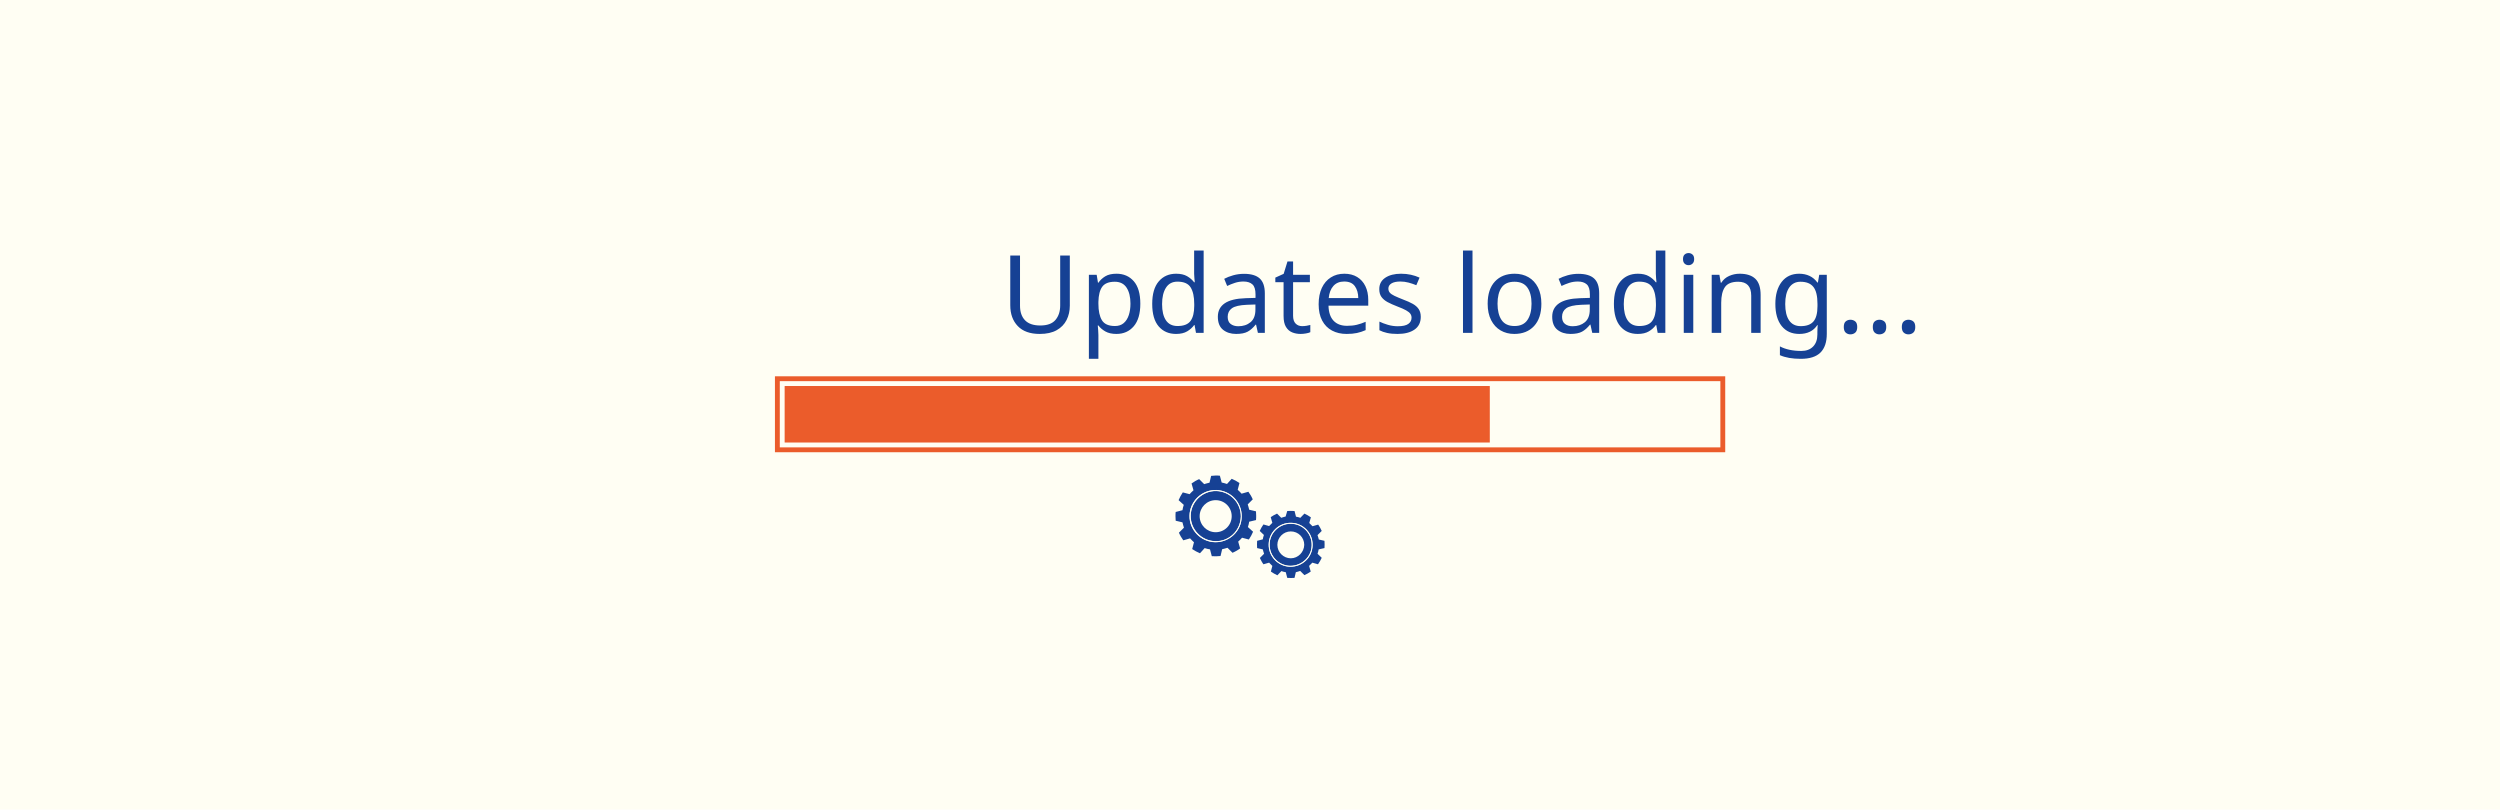
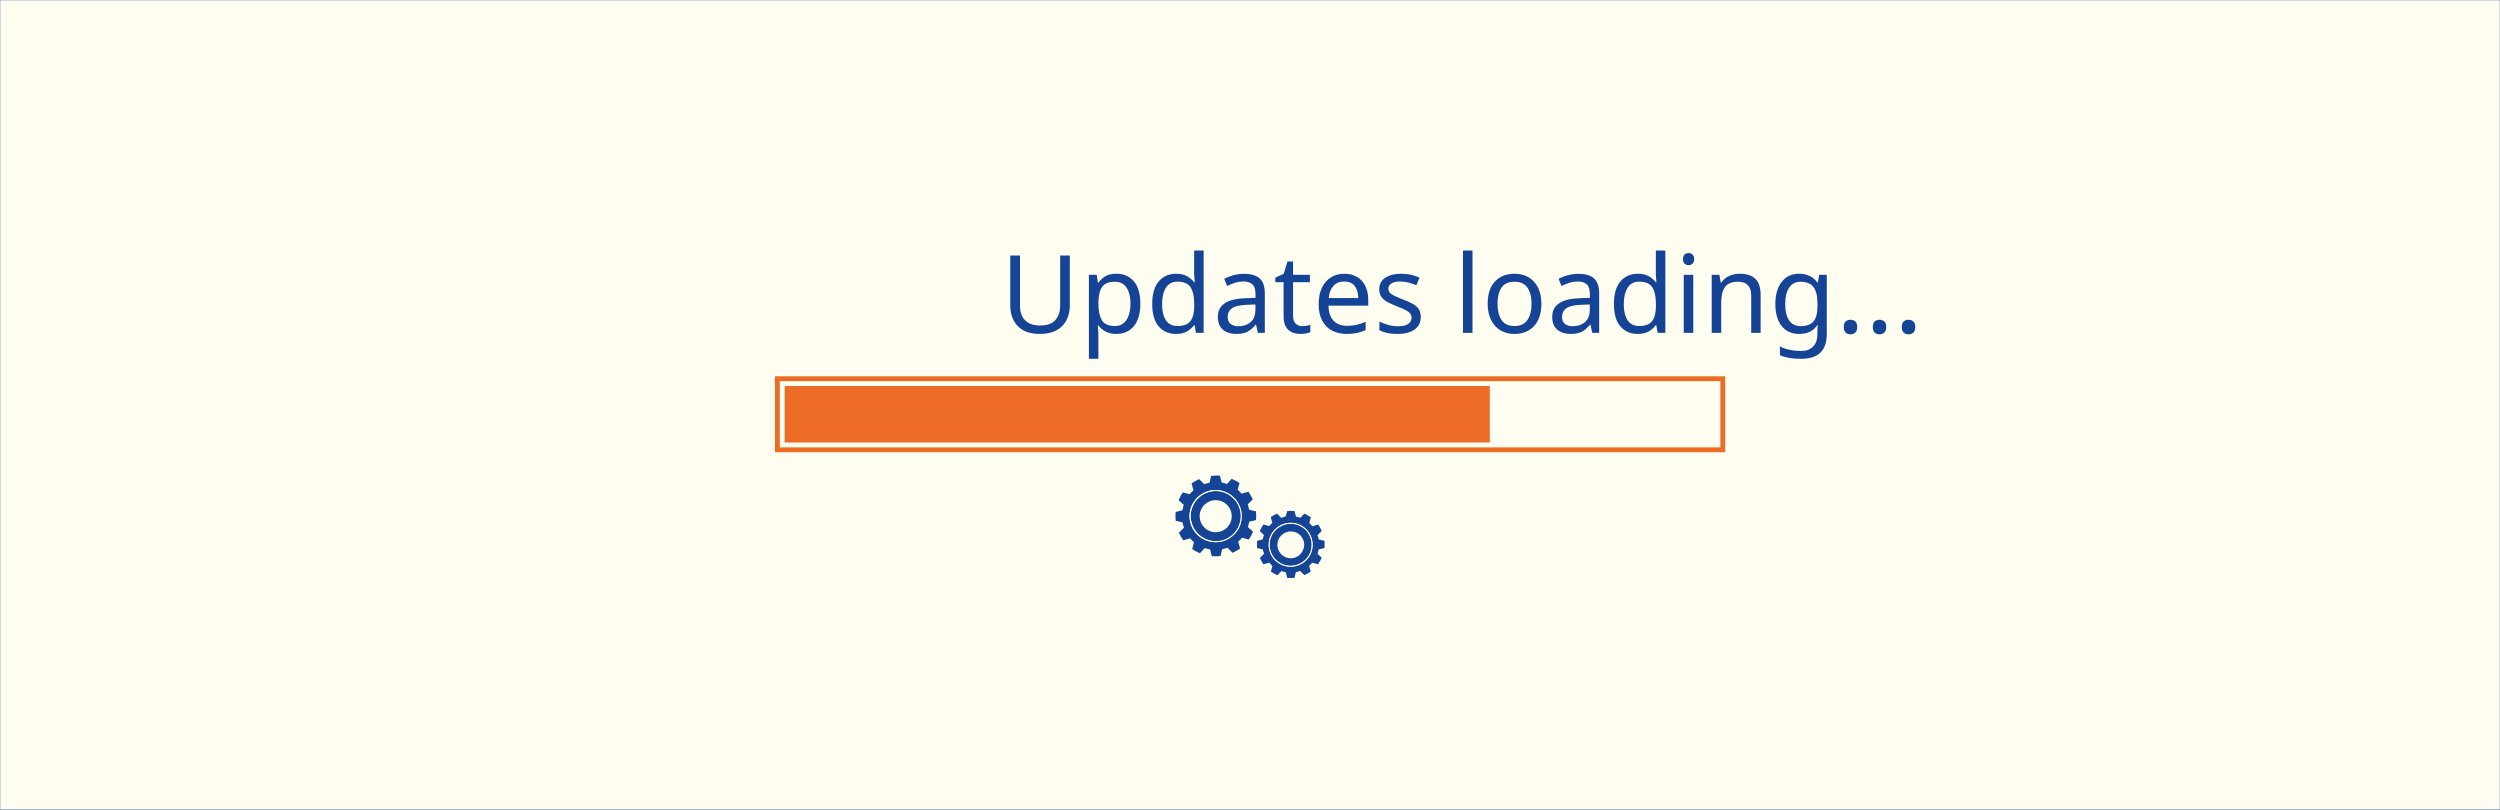
<svg xmlns="http://www.w3.org/2000/svg" version="1.1" id="Layer_1" x="0px" y="0px" viewBox="0 0 1544 500" style="enable-background:new 0 0 1544 500;" xml:space="preserve">
  <style type="text/css">
- 	.st0{fill:#FFFEF3;}
- 	.st1{fill:#EB5C2B;}
- 	.st2{fill:#164194;}
+ 	.st0{fill:#FFFEF1;stroke:#154496;stroke-width:0.25;stroke-miterlimit:10;}
+ 	.st1{fill:#ED6C25;}
+ 	.st2{fill:#154496;}
	.st3{font-family:'FreestyleScript-Regular';}
	.st4{font-size:66.872px;}
+ 	.st5{fill:#FFFEF3;}
</style>
  <rect class="st0" width="1544" height="500" />
  <g>
-     <path class="st1" d="M1065.5,279.3H478.6v-46.9h586.9V279.3z M481.6,276.3h580.9v-40.9H481.6V276.3z" />
+     <g>
+       <path class="st1" d="M1065.5,279.3H478.6v-46.9h586.9V279.3z M481.6,276.3h580.9v-40.9H481.6V276.3z" />
+     </g>
  </g>
  <rect x="484.6" y="238.4" class="st1" width="435.5" height="34.9" />
  <text transform="matrix(1 0 0 1 617.9272 205.5685)" class="st2 st3 st4">Updates loading...</text>
  <g>
    <g>
      <path class="st2" d="M797.4,323.5c-7.1-0.1-13.2,5.6-13.3,12.7s5.6,13.2,12.7,13.3s13.2-5.6,13.3-12.7    C810.3,329.5,804.5,323.6,797.4,323.5z M797.2,344.8c-4.5,0-8.3-3.7-8.3-8.3c0-4.5,3.7-8.3,8.3-8.3s8.3,3.7,8.3,8.3    C805.4,341,801.7,344.8,797.2,344.8z" />
      <path class="st2" d="M818,338.5c0.1-1.5,0.1-3.1,0-4.5l-3.5-0.8c-0.2-0.9-0.5-1.8-0.8-2.7l2.6-2.6c-0.3-0.7-0.7-1.4-1-2    c-0.3-0.7-0.8-1.2-1.2-1.9l-3.5,1c-0.7-0.7-1.4-1.4-2-2l1-3.5c-1.2-0.9-2.6-1.6-4-2.3l-2.5,2.6c-0.9-0.3-1.8-0.6-2.7-0.7l-0.9-3.5    c-1.5-0.1-3.1-0.1-4.5,0l-1,3.4c-0.9,0.2-1.8,0.5-2.7,0.8l-2.6-2.6c-0.7,0.3-1.4,0.7-2,1s-1.2,0.8-1.9,1.2l1,3.5    c-0.7,0.7-1.4,1.4-2,2l-3.5-1c-0.9,1.2-1.6,2.6-2.3,4l2.6,2.5c-0.3,0.9-0.6,1.8-0.7,2.7l-3.5,0.9c-0.1,1.5-0.1,3.1,0,4.5l3.5,0.8    c0.2,0.9,0.5,1.8,0.8,2.7l-2.6,2.6c0.3,0.7,0.7,1.4,1,2c0.3,0.7,0.8,1.2,1.2,1.9l3.5-1c0.7,0.7,1.4,1.4,2,2l-0.9,3.5    c1.2,0.9,2.6,1.6,4,2.3l2.5-2.6c0.9,0.3,1.8,0.6,2.7,0.7l0.9,3.5c1.5,0.1,3.1,0.1,4.5,0l0.8-3.5c0.9-0.2,1.8-0.5,2.7-0.8l2.6,2.6    c0.7-0.3,1.4-0.7,2-1s1.2-0.8,1.9-1.2l-1-3.5c0.7-0.7,1.4-1.4,2-2l3.5,1c0.9-1.2,1.6-2.6,2.3-4l-2.6-2.5c0.3-0.9,0.6-1.8,0.7-2.7    L818,338.5z M796.8,350c-7.5-0.1-13.5-6.4-13.3-13.8c0.1-7.5,6.4-13.5,13.8-13.3c7.5,0.1,13.5,6.4,13.3,13.8    C810.5,344.2,804.3,350.1,796.8,350z" />
-       <path class="st0" d="M797.4,322.9c-7.5-0.1-13.7,5.8-13.8,13.3s5.8,13.7,13.3,13.8c7.5,0.1,13.7-5.8,13.8-13.3    C810.9,329.2,804.9,323,797.4,322.9z M796.8,349.4c-7.1-0.1-12.9-6.1-12.7-13.3c0.1-7.1,6.1-12.9,13.3-12.7    c7.1,0.1,12.9,6.1,12.7,13.3C810,343.9,804,349.5,796.8,349.4z" />
+       <path class="st5" d="M797.4,322.9c-7.5-0.1-13.7,5.8-13.8,13.3s5.8,13.7,13.3,13.8c7.5,0.1,13.7-5.8,13.8-13.3    C810.9,329.2,804.9,323,797.4,322.9z M796.8,349.4c-7.1-0.1-12.9-6.1-12.7-13.3c0.1-7.1,6.1-12.9,13.3-12.7    c7.1,0.1,12.9,6.1,12.7,13.3C810,343.9,804,349.5,796.8,349.4z" />
    </g>
    <g>
      <path class="st2" d="M751.1,303.3c-8.5-0.2-15.6,6.6-15.8,15.2c-0.2,8.5,6.6,15.6,15.2,15.8c8.5,0.2,15.6-6.6,15.8-15.2    C766.4,310.5,759.6,303.5,751.1,303.3z M750.8,328.7c-5.4,0-9.9-4.4-9.9-9.9c0-5.4,4.4-9.9,9.9-9.9s9.9,4.4,9.9,9.9    C760.7,324.3,756.3,328.7,750.8,328.7z" />
      <path class="st2" d="M775.7,321.2c0.2-1.8,0.1-3.6,0-5.4l-4.2-1c-0.2-1.1-0.6-2.2-0.9-3.3l3.1-3.1c-0.3-0.8-0.8-1.6-1.2-2.4    c-0.5-0.8-1-1.6-1.5-2.3l-4.2,1.2c-0.8-0.9-1.6-1.7-2.4-2.4l1.1-4.2c-1.5-1-3.1-1.9-4.8-2.6l-2.9,3.2c-1-0.3-2.2-0.7-3.3-0.9    l-1.1-4.2c-1.8-0.2-3.6-0.1-5.4,0.1l-1,4.2c-1.1,0.2-2.2,0.6-3.3,0.9l-3.1-3.1c-0.8,0.3-1.6,0.8-2.4,1.2c-0.8,0.5-1.6,1-2.3,1.5    l1.2,4.2c-0.9,0.8-1.7,1.6-2.4,2.4l-4.2-1.1c-1,1.5-1.9,3.1-2.6,4.8l3.2,2.9c-0.3,1-0.7,2.2-0.8,3.3l-4.2,1.1    c-0.2,1.8-0.1,3.6,0,5.4l4.2,1c0.2,1.1,0.6,2.2,0.9,3.3l-3.1,3.1c0.3,0.8,0.8,1.6,1.2,2.4c0.5,0.8,1,1.6,1.5,2.3l4.2-1.2    c0.8,0.9,1.6,1.7,2.4,2.4l-1.1,4.2c1.5,1,3.1,1.9,4.8,2.6l2.9-3.2c1.1,0.3,2.2,0.7,3.3,0.8l1.1,4.2c1.8,0.1,3.6,0.1,5.4-0.1l1-4.2    c1.1-0.2,2.2-0.6,3.3-0.9l3.1,3.1c0.8-0.3,1.6-0.8,2.4-1.2s1.6-1,2.3-1.5l-1.2-4.2c0.9-0.8,1.7-1.6,2.4-2.4l4.2,1.1    c1-1.5,1.9-3.1,2.6-4.8l-3.2-2.9c0.3-1,0.7-2.2,0.8-3.3L775.7,321.2z M750.4,334.9c-8.8-0.2-16-7.6-15.8-16.4s7.6-16,16.4-15.8    c8.8,0.2,16,7.6,15.8,16.4C766.8,328,759.4,335,750.4,334.9z" />
-       <path class="st0" d="M751.1,302.6c-8.8-0.2-16.3,6.9-16.4,15.8c-0.2,8.8,6.9,16.3,15.8,16.4c8.8,0.2,16.3-6.9,16.4-15.8    C767.1,310.2,760.1,302.8,751.1,302.6z M750.6,334.2c-8.5-0.2-15.3-7.3-15.2-15.8c0.2-8.5,7.3-15.3,15.8-15.2    c8.5,0.2,15.3,7.3,15.2,15.8C766.1,327.7,759.1,334.5,750.6,334.2z" />
+       <path class="st5" d="M751.1,302.6c-8.8-0.2-16.3,6.9-16.4,15.8c-0.2,8.8,6.9,16.3,15.8,16.4c8.8,0.2,16.3-6.9,16.4-15.8    C767.1,310.2,760.1,302.8,751.1,302.6z M750.6,334.2c-8.5-0.2-15.3-7.3-15.2-15.8c0.2-8.5,7.3-15.3,15.8-15.2    c8.5,0.2,15.3,7.3,15.2,15.8C766.1,327.7,759.1,334.5,750.6,334.2z" />
    </g>
  </g>
</svg>
